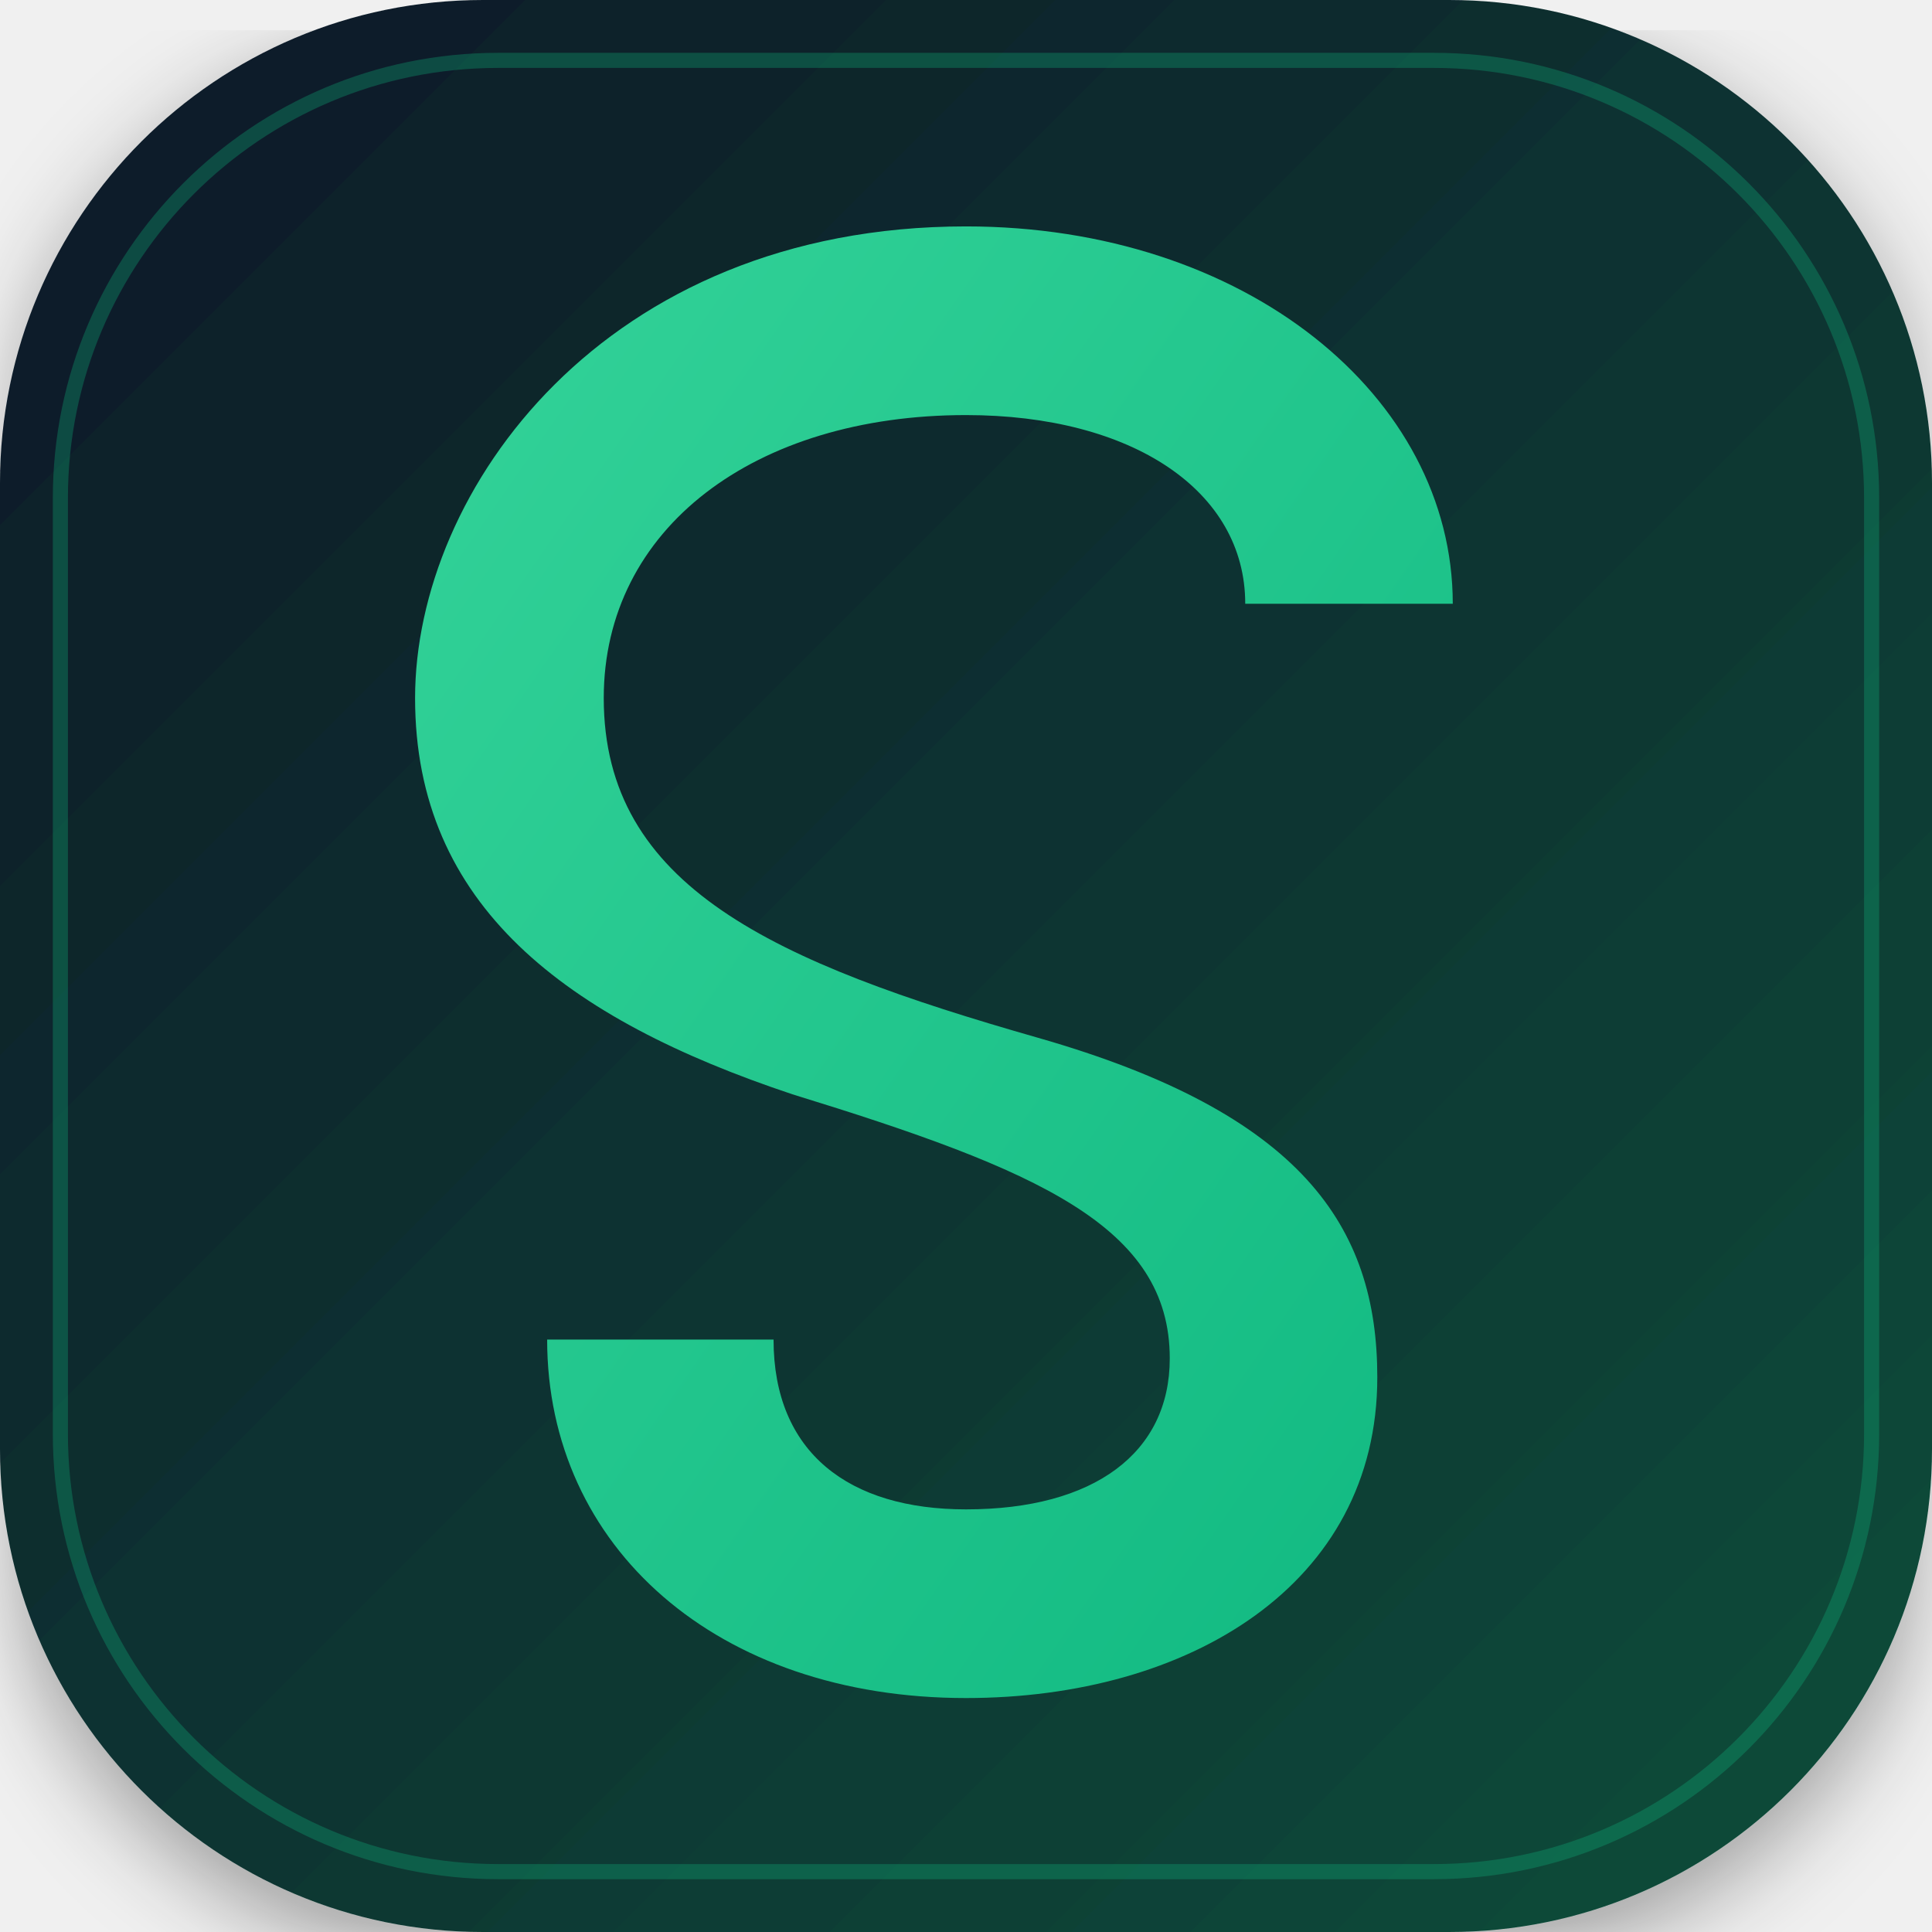
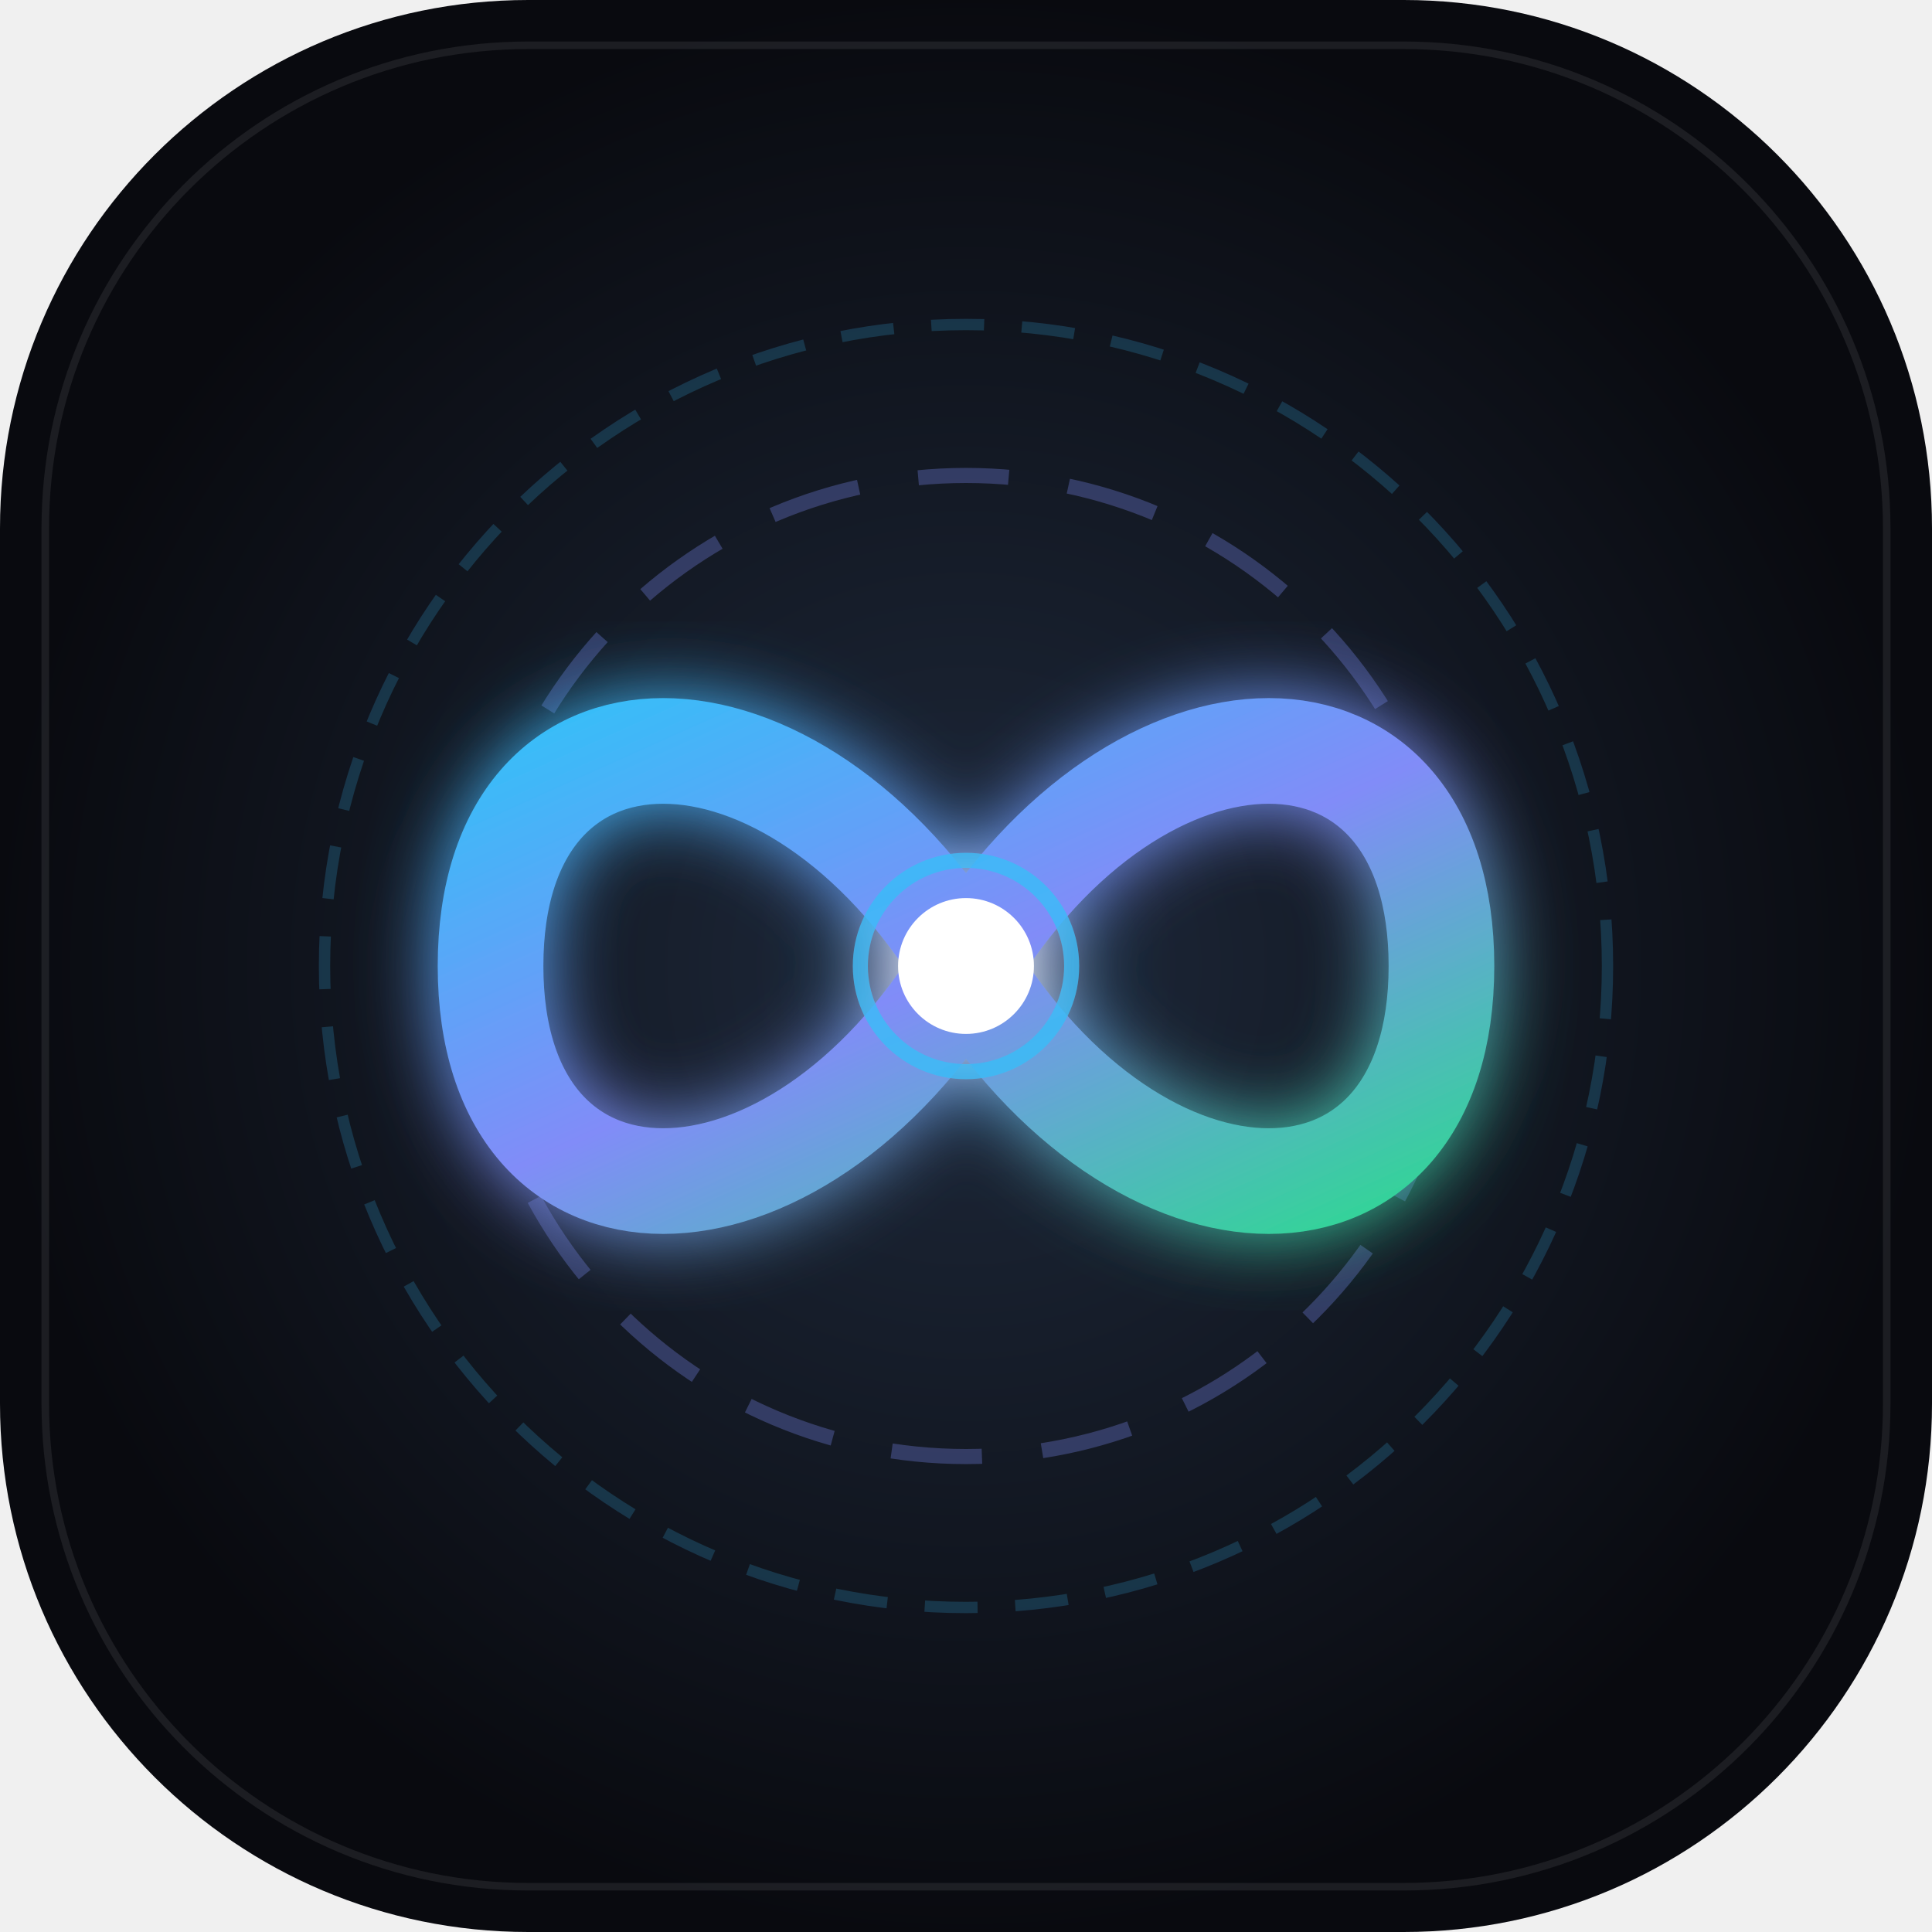
<svg xmlns="http://www.w3.org/2000/svg" viewBox="0 0 512 512" width="512" height="512">
  <defs>
-     <linearGradient id="bgGrad" x1="0%" y1="0%" x2="100%" y2="100%">
-       <stop offset="0%" stop-color="#111827" />
-       <stop offset="100%" stop-color="#064E3B" />
+     <radialGradient id="bgGlow" cx="50%" cy="50%" r="50%">
+       <stop offset="0%" stop-color="#1E293B" />
+       <stop offset="100%" stop-color="#090A0F" />
+     </radialGradient>
+     <linearGradient id="cyberGrad" x1="0%" y1="0%" x2="100%" y2="100%">
+       <stop offset="0%" stop-color="#38BDF8" />
+       <stop offset="50%" stop-color="#818CF8" />
+       <stop offset="100%" stop-color="#34D399" />
    </linearGradient>
-     <linearGradient id="sGrad" x1="0%" y1="0%" x2="100%" y2="100%">
-       <stop offset="0%" stop-color="#34D399" />
-       <stop offset="100%" stop-color="#10B981" />
-     </linearGradient>
-     <filter id="shadow" x="-20%" y="-20%" width="140%" height="140%">
-       <feDropShadow dx="0" dy="8" stdDeviation="12" flood-color="#000000" flood-opacity="0.35" />
+     <filter id="coreGlow" x="-30%" y="-30%" width="160%" height="160%">
+       <feGaussianBlur stdDeviation="10" result="blur" />
+       <feComposite in="SourceGraphic" in2="blur" operator="over" />
    </filter>
  </defs>
-   <rect width="512" height="512" rx="128" fill="url(#bgGrad)" filter="url(#shadow)" />
-   <rect x="16" y="16" width="480" height="480" rx="116" fill="none" stroke="rgba(16,185,129,0.3)" stroke-width="4" />
-   <path d="M 330 160 C 330 130, 300 110, 256 110 C 200 110, 160 140, 160 185 C 160 235, 205 255, 275 275 C 345 295, 365 325, 365 365 C 365 420, 315 450, 256 450 C 190 450, 145 410, 145 355 L 205 355 C 205 385, 225 400, 256 400 C 290 400, 310 385, 310 360 C 310 325, 275 310, 210 290 C 150 270, 110 240, 110 185 C 110 130, 160 60, 256 60 C 330 60, 385 105, 385 160 Z" fill="url(#sGrad)" />
+   <rect width="512" height="512" rx="140" fill="url(#bgGlow)" />
+   <rect x="12" y="12" width="488" height="488" rx="128" fill="none" stroke="rgba(255,255,255,0.08)" stroke-width="2" />
+   <circle cx="256" cy="256" r="170" fill="none" stroke="rgba(56, 189, 248, 0.2)" stroke-width="3" stroke-dasharray="14 10" />
+   <circle cx="256" cy="256" r="130" fill="none" stroke="rgba(129, 140, 248, 0.3)" stroke-width="4" stroke-dasharray="24 16" />
+   <g filter="url(#coreGlow)">
+     <path d="M 256 256 C 210 180, 130 180, 130 256 C 130 332, 210 332, 256 256 C 302 180, 382 180, 382 256 C 382 332, 302 332, 256 256 Z" fill="none" stroke="url(#cyberGrad)" stroke-width="28" stroke-linecap="round" stroke-linejoin="round" />
+     <circle cx="256" cy="256" r="18" fill="#FFFFFF" />
+     <circle cx="256" cy="256" r="28" fill="none" stroke="#38BDF8" stroke-width="4" opacity="0.8" />
+   </g>
</svg>
